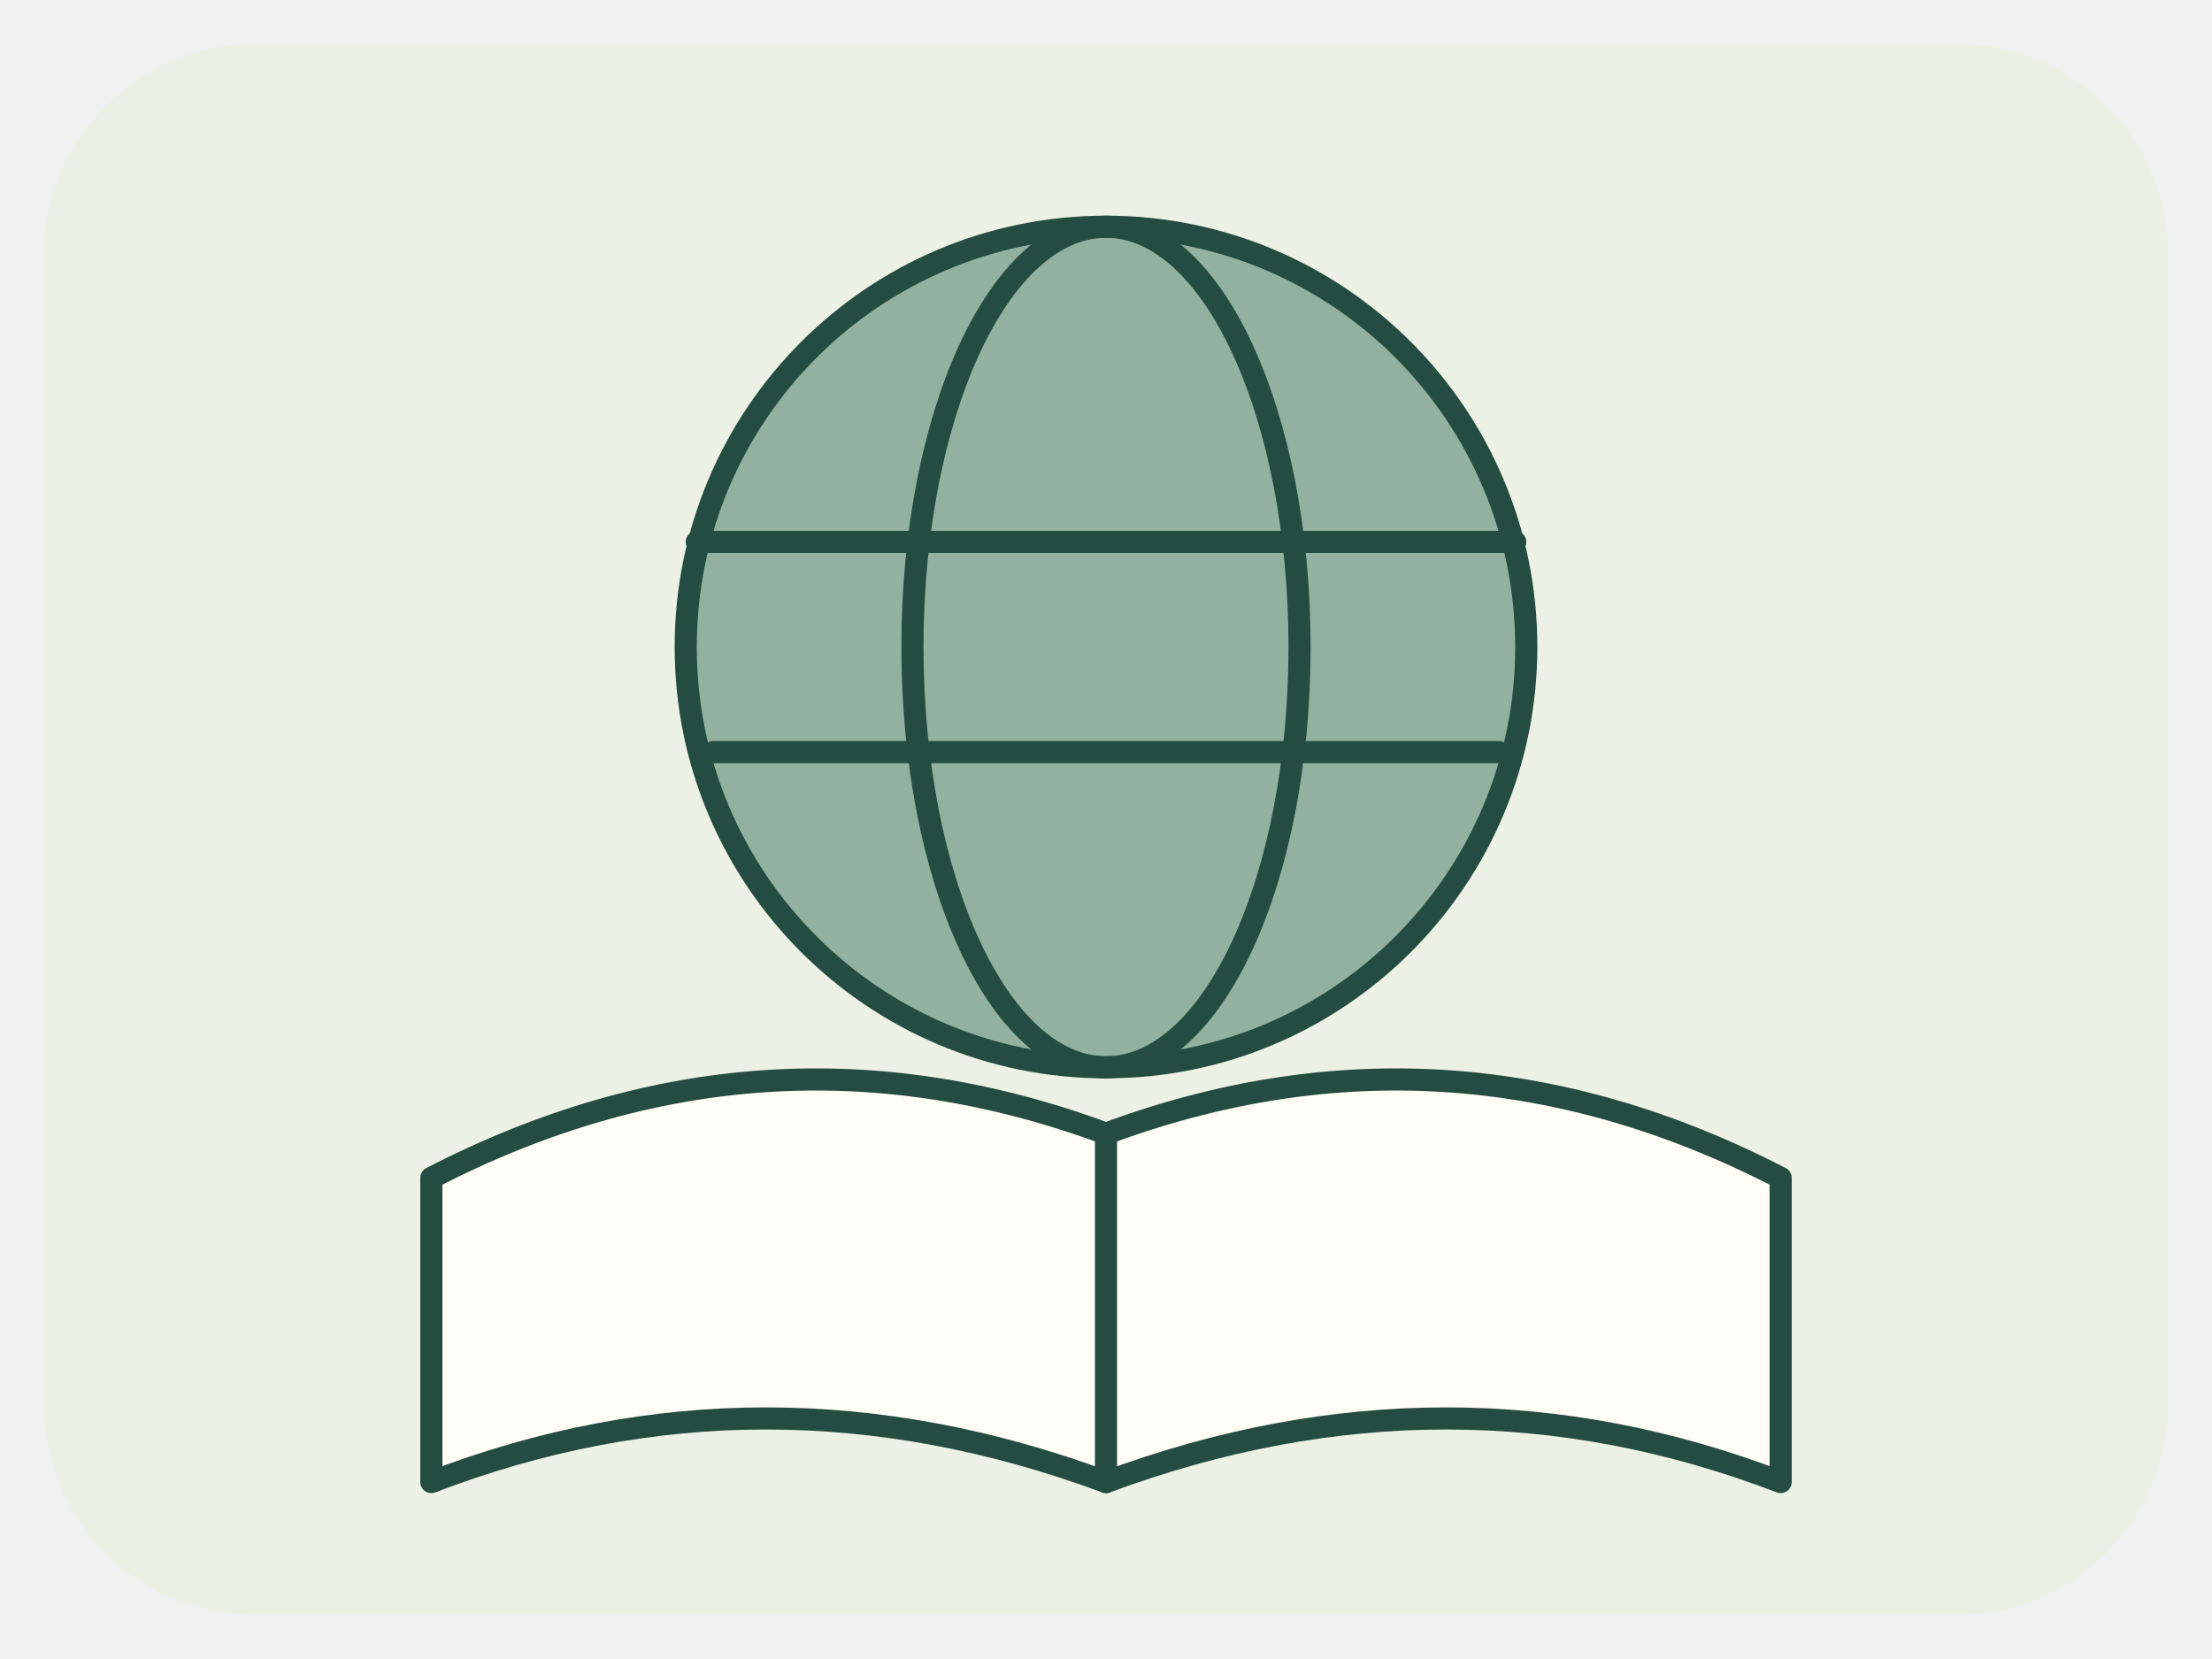
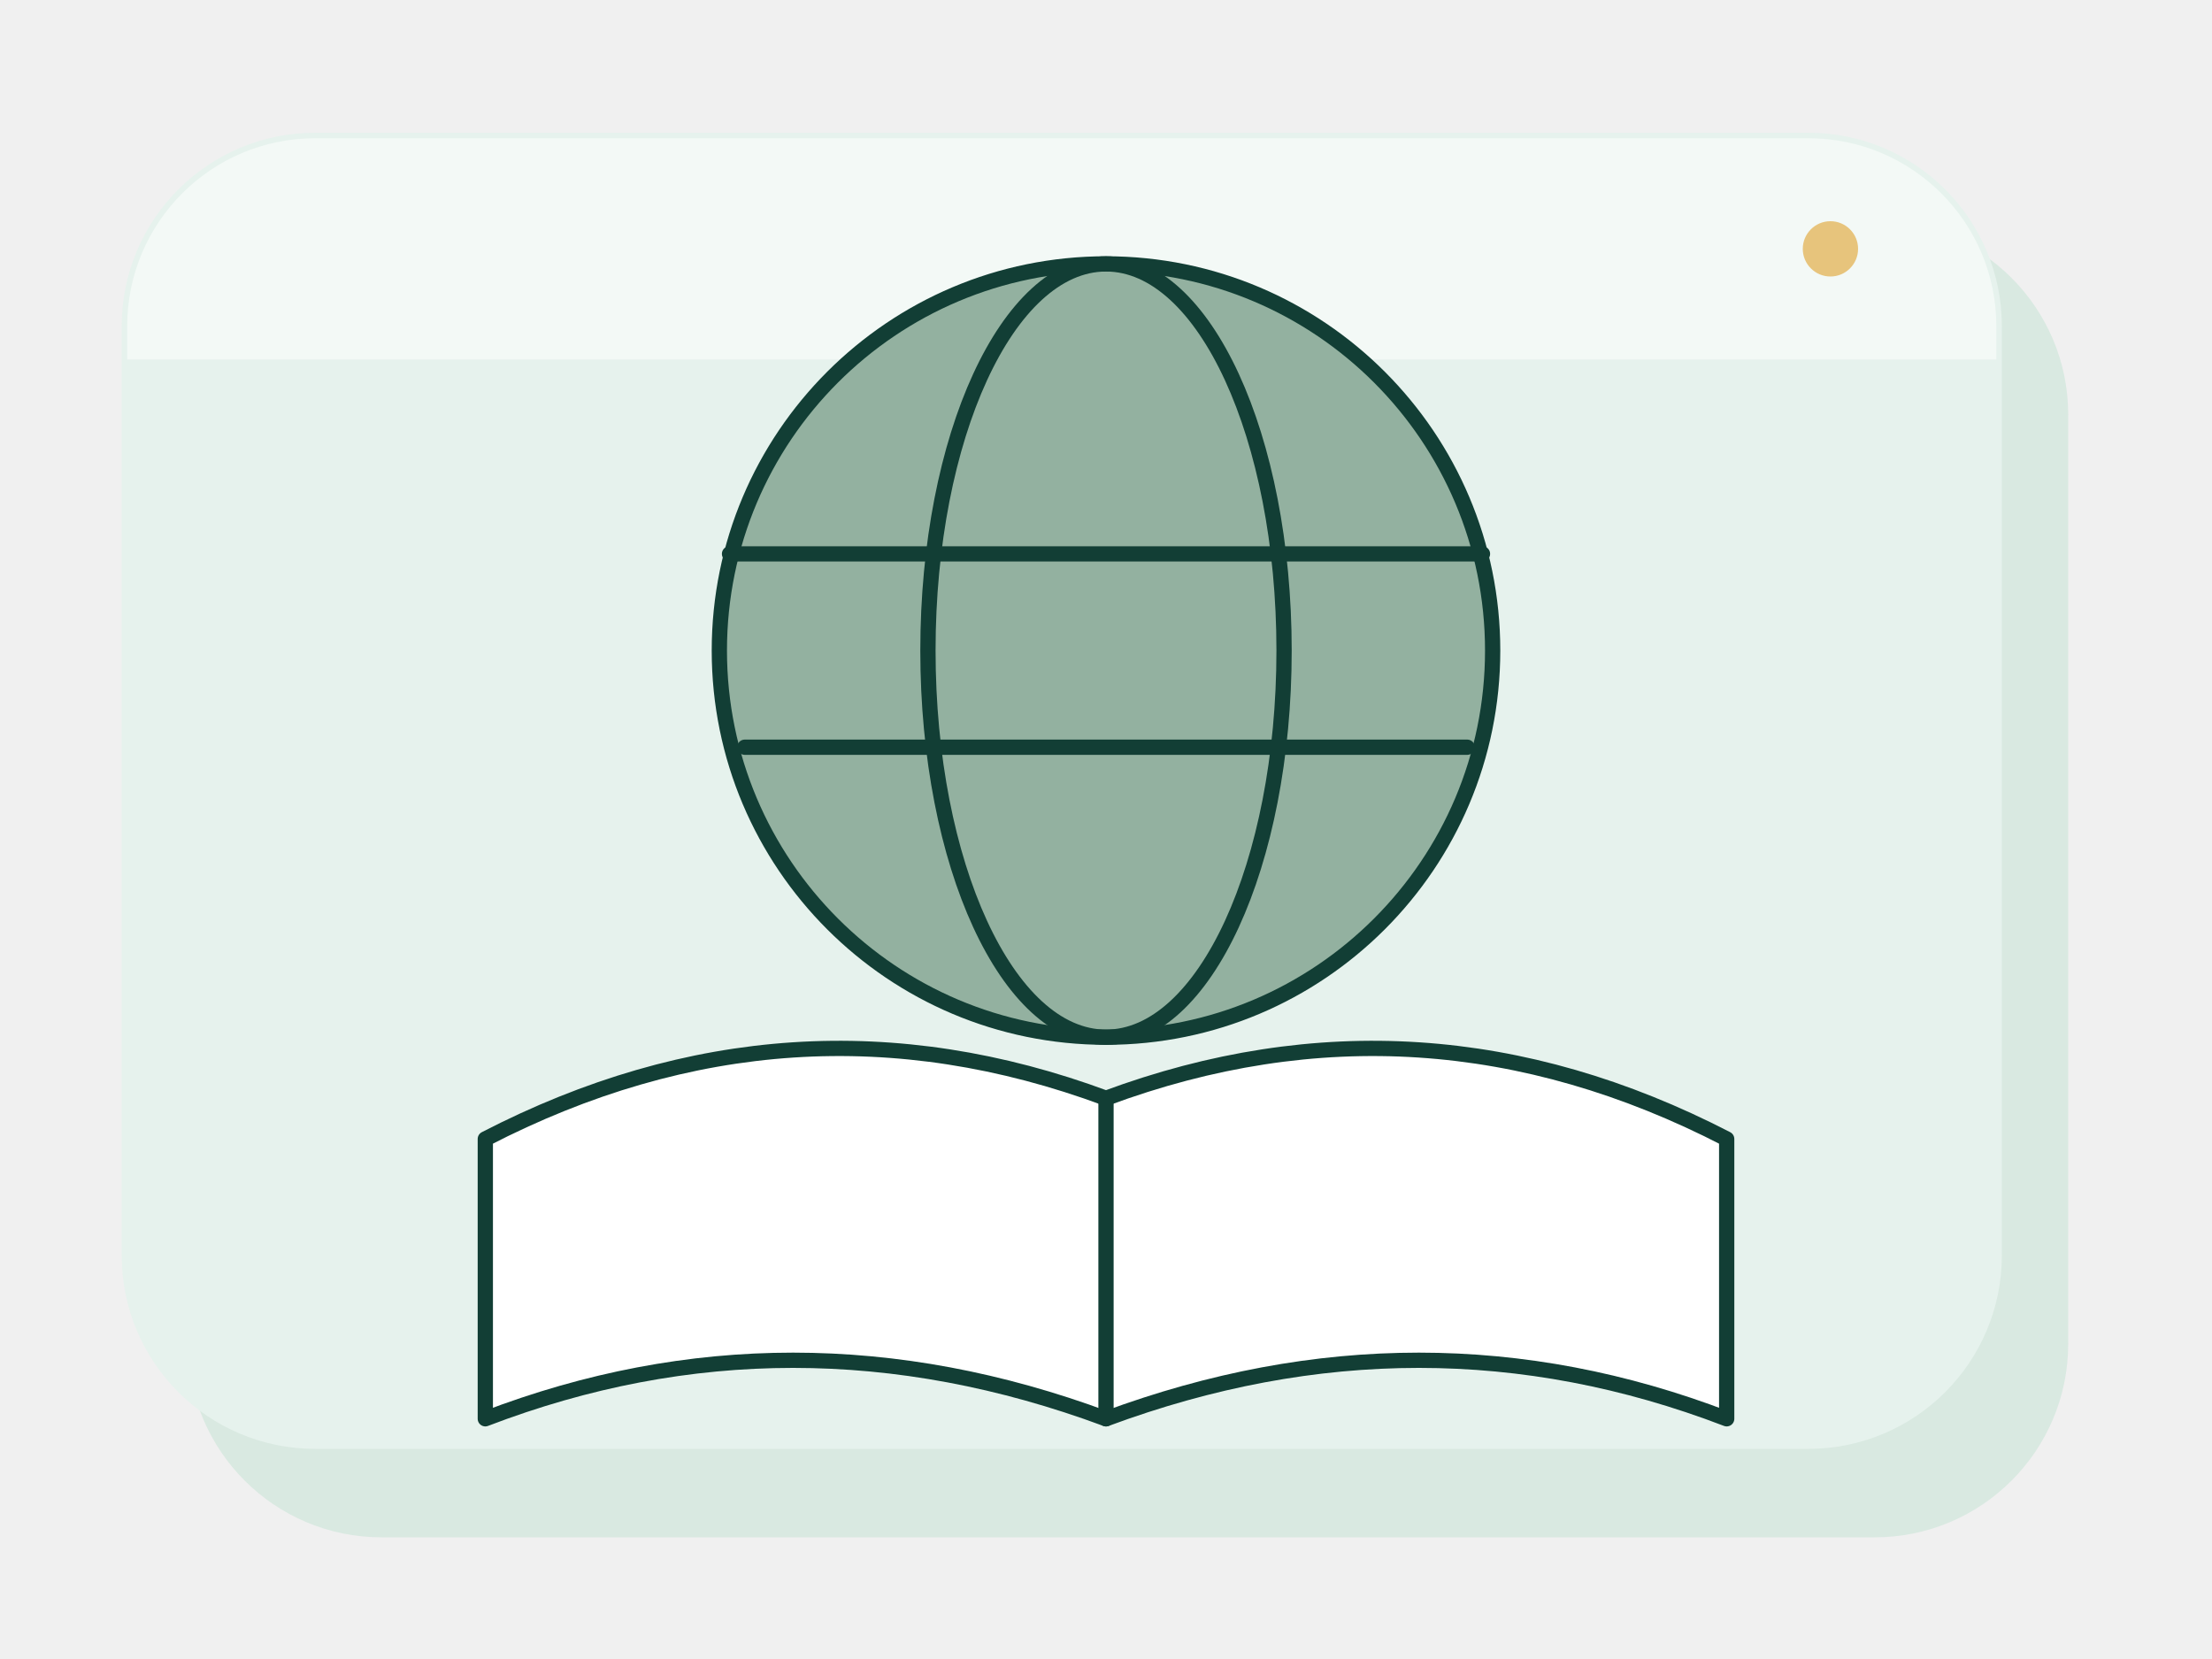
<svg xmlns="http://www.w3.org/2000/svg" viewBox="0 0 400 300" fill="none">
-   <rect x="8" y="8" width="384" height="284" rx="38" fill="#edf0e4" />
-   <g stroke="#244c40" stroke-width="4" stroke-linecap="round" stroke-linejoin="round">
-     <circle cx="200" cy="117" r="76" fill="#93b1a0" />
-     <ellipse cx="200" cy="117" rx="35" ry="76" />
-     <path d="M126 98h148m-145 38h142" />
-     <path d="M78 213q60-31 122-8 62-23 122 8v55q-60-23-122 0-62-23-122 0z" fill="#fffdf6" />
-     <path d="M200 205v63" />
+   <rect x="34" y="40" width="340" height="238" rx="35" fill="#d9e9e1" />
+   <rect x="22" y="24" width="340" height="238" rx="35" fill="#e6f2ed" />
+   <path d="M57 25h270a34 34 0 0 1 34 34v6H23v-6a34 34 0 0 1 34-34Z" fill="#f3f9f6" />
+   <circle cx="331" cy="45" r="5" fill="#e7c47c" />
+   <g transform="translate(16 10) scale(.92)">
+     <g stroke="#123e35" stroke-width="3" stroke-linecap="round" stroke-linejoin="round">
+       <circle cx="200" cy="117" r="76" fill="#93b1a0" />
+       <ellipse cx="200" cy="117" rx="35" ry="76" />
+       <path d="M126 98h148m-145 38h142" />
+       <path d="M78 213q60-31 122-8 62-23 122 8v55q-60-23-122 0-62-23-122 0z" fill="#ffffff" />
+       <path d="M200 205v63" />
+     </g>
  </g>
</svg>
